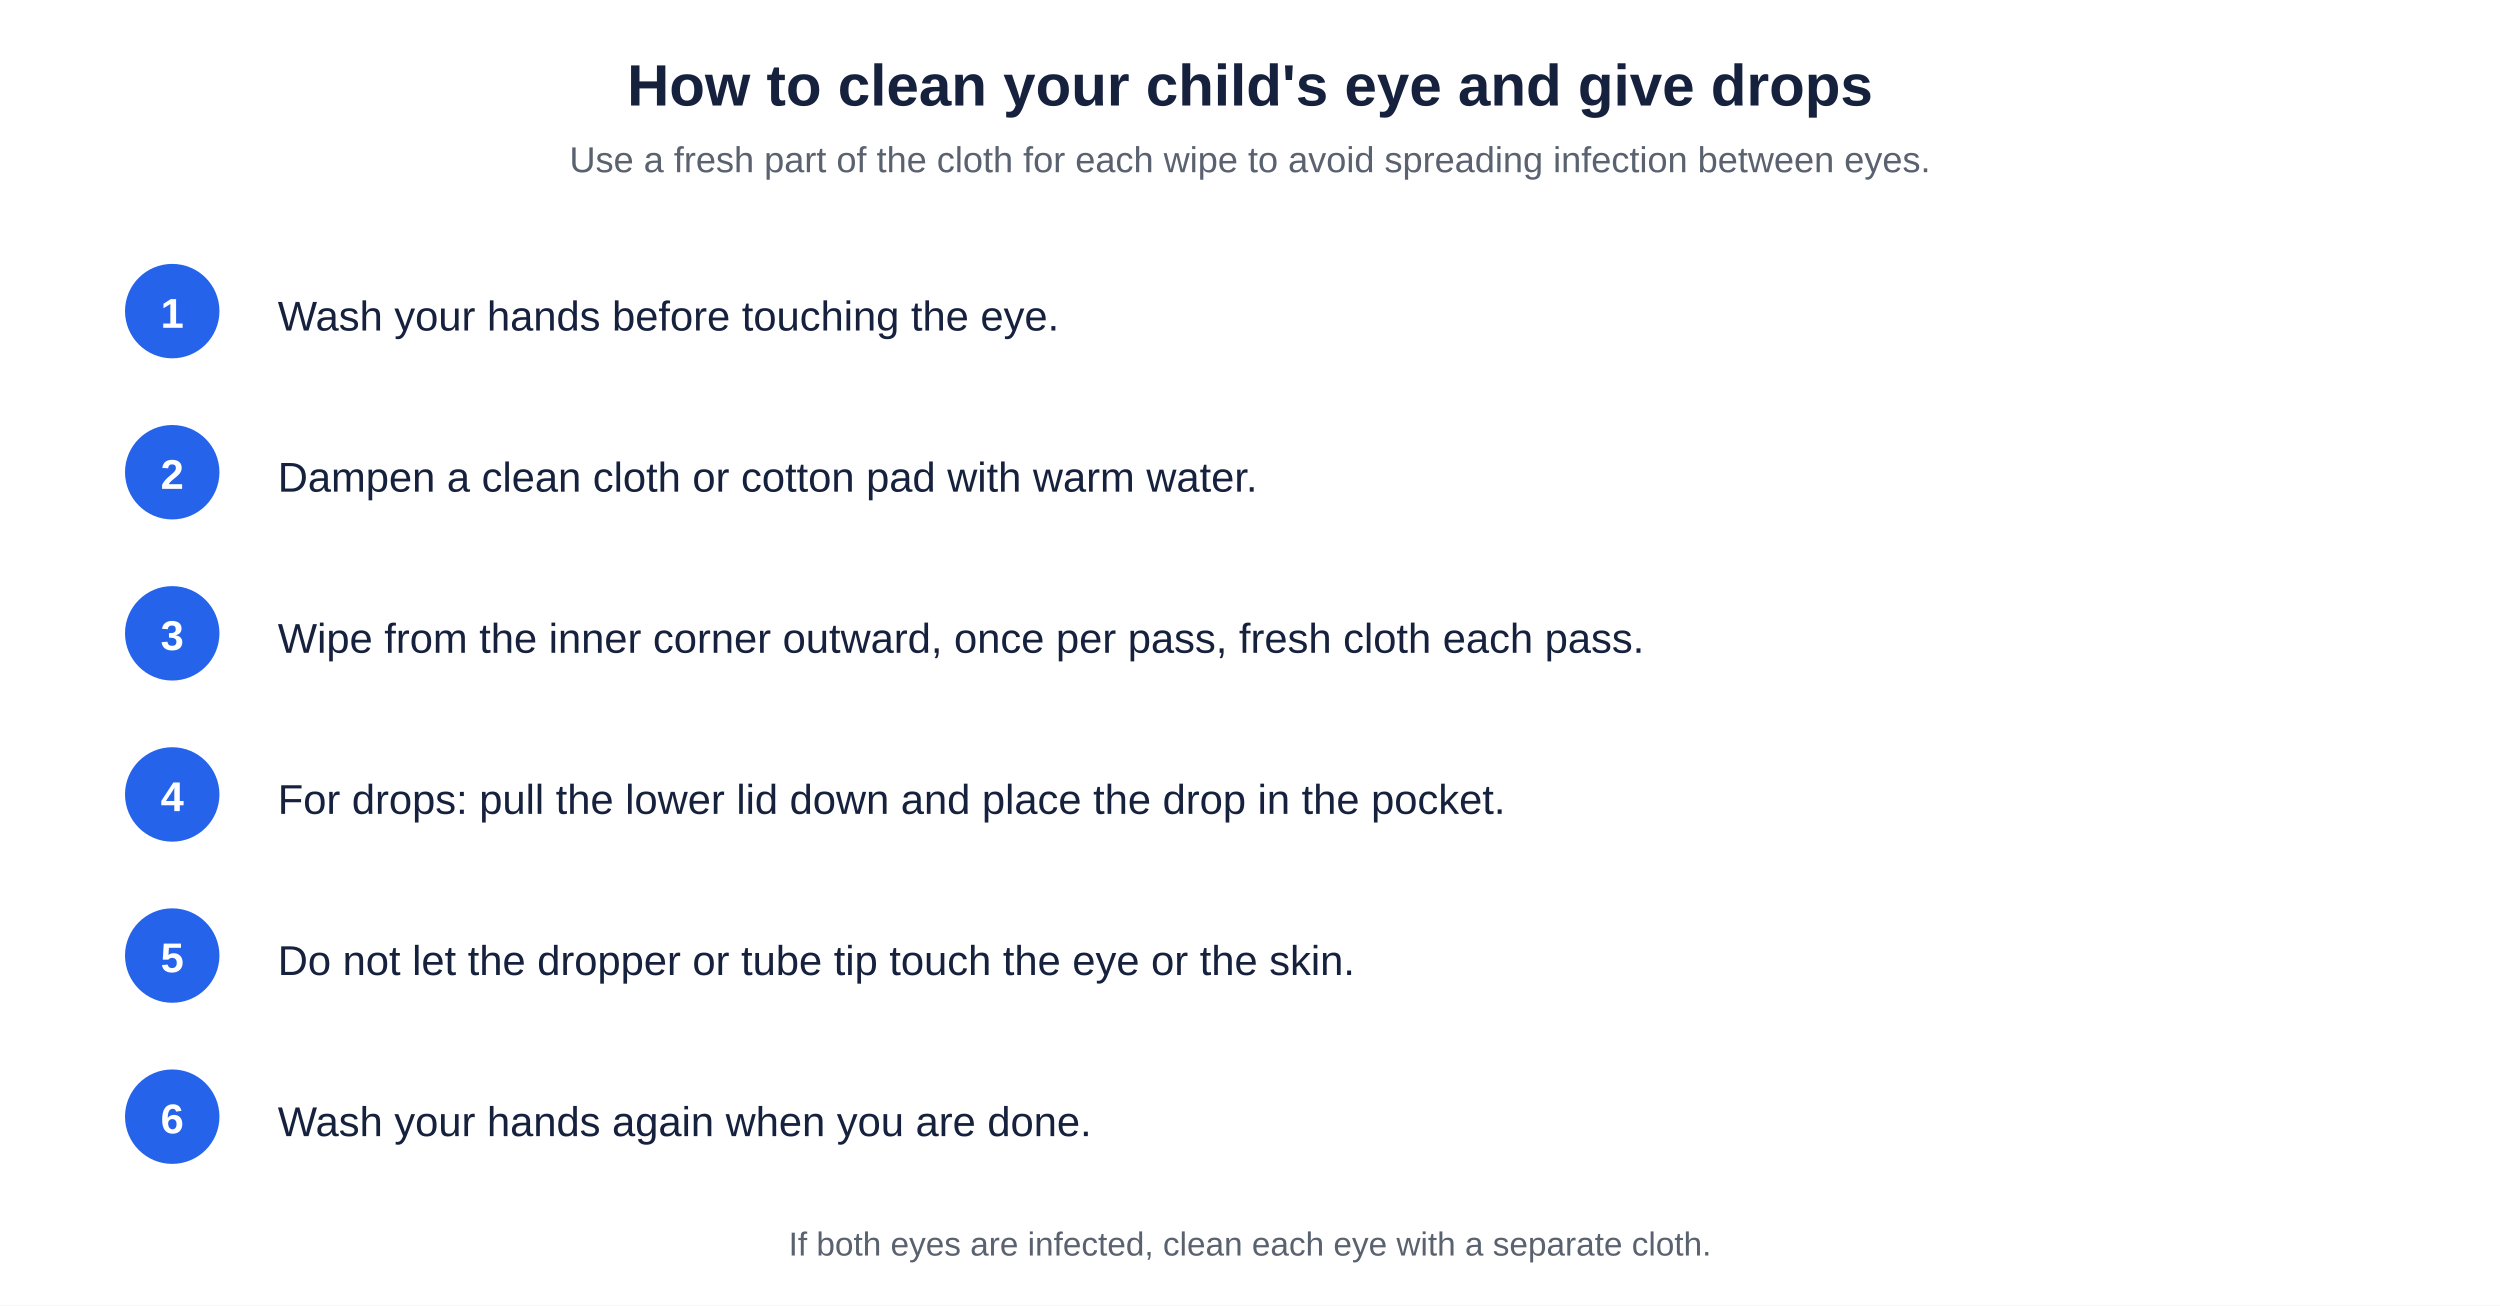
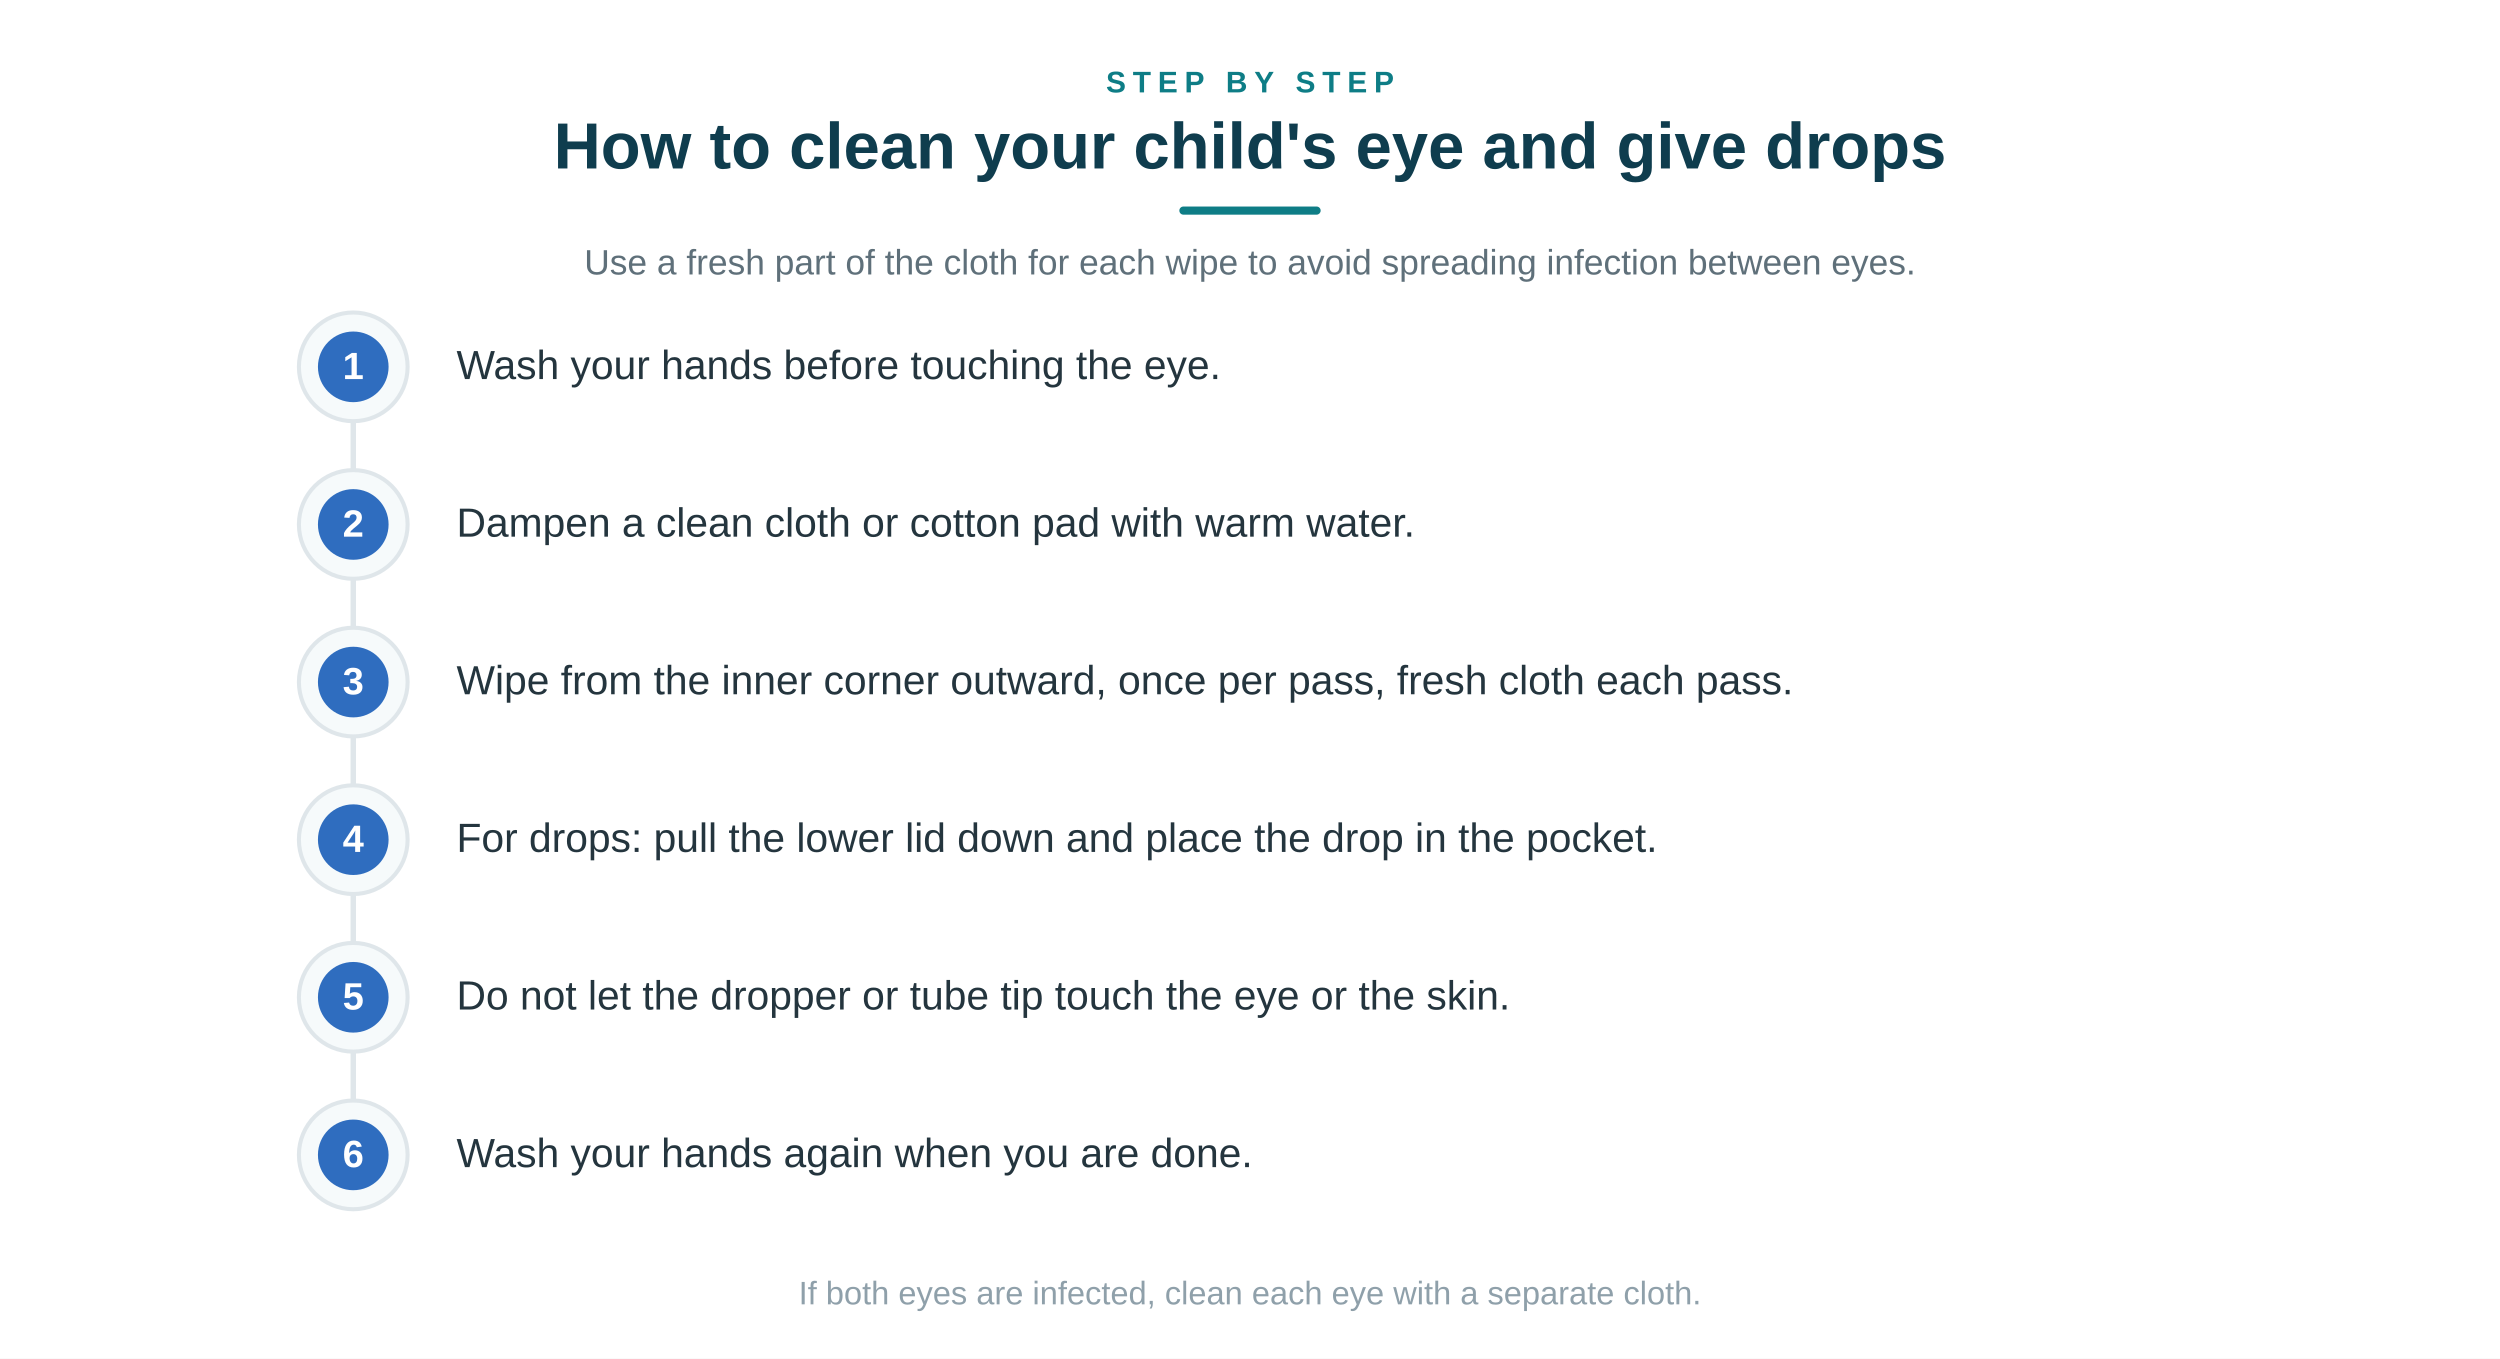
- <svg xmlns="http://www.w3.org/2000/svg" viewBox="0 0 900 470" role="img" aria-labelledby="ec-title ec-desc" font-family="-apple-system, 'Segoe UI', Arial, sans-serif">
-   <rect width="900" height="470" fill="#ffffff" />
-   <text x="450" y="38" text-anchor="middle" font-size="21" font-weight="700" fill="#16213e">How to clean your child's eye and give drops</text>
-   <text x="450" y="62" text-anchor="middle" font-size="13" fill="#5a6270">Use a fresh part of the cloth for each wipe to avoid spreading infection between eyes.</text>
-   <g>
-     <circle cx="62" cy="112" r="17" fill="#2563eb" />
-     <text x="62" y="118" text-anchor="middle" font-size="15" font-weight="700" fill="#ffffff">1</text>
-     <text x="100" y="119" font-size="15" fill="#16213e">Wash your hands before touching the eye.</text>
-   </g>
-   <g>
-     <circle cx="62" cy="170" r="17" fill="#2563eb" />
-     <text x="62" y="176" text-anchor="middle" font-size="15" font-weight="700" fill="#ffffff">2</text>
-     <text x="100" y="177" font-size="15" fill="#16213e">Dampen a clean cloth or cotton pad with warm water.</text>
-   </g>
-   <g>
-     <circle cx="62" cy="228" r="17" fill="#2563eb" />
-     <text x="62" y="234" text-anchor="middle" font-size="15" font-weight="700" fill="#ffffff">3</text>
-     <text x="100" y="235" font-size="15" fill="#16213e">Wipe from the inner corner outward, once per pass, fresh cloth each pass.</text>
-   </g>
-   <g>
-     <circle cx="62" cy="286" r="17" fill="#2563eb" />
-     <text x="62" y="292" text-anchor="middle" font-size="15" font-weight="700" fill="#ffffff">4</text>
-     <text x="100" y="293" font-size="15" fill="#16213e">For drops: pull the lower lid down and place the drop in the pocket.</text>
-   </g>
-   <g>
-     <circle cx="62" cy="344" r="17" fill="#2563eb" />
-     <text x="62" y="350" text-anchor="middle" font-size="15" font-weight="700" fill="#ffffff">5</text>
-     <text x="100" y="351" font-size="15" fill="#16213e">Do not let the dropper or tube tip touch the eye or the skin.</text>
-   </g>
-   <g>
-     <circle cx="62" cy="402" r="17" fill="#2563eb" />
-     <text x="62" y="408" text-anchor="middle" font-size="15" font-weight="700" fill="#ffffff">6</text>
-     <text x="100" y="409" font-size="15" fill="#16213e">Wash your hands again when you are done.</text>
-   </g>
-   <text x="450" y="452" text-anchor="middle" font-size="12" fill="#5a6270">If both eyes are infected, clean each eye with a separate cloth.</text>
+ <svg xmlns="http://www.w3.org/2000/svg" viewBox="0 0 920 500" role="img" aria-labelledby="ec-t ec-d" font-family="-apple-system, 'Segoe UI', 'Helvetica Neue', Arial, sans-serif">
+   <rect width="920" height="500" fill="#ffffff" />
+   <text x="460.0" y="34" text-anchor="middle" font-size="11" font-weight="700" letter-spacing="2.5" fill="#0e7d86">STEP BY STEP</text>
+   <text x="460.0" y="62" text-anchor="middle" font-size="24" font-weight="700" fill="#0f3d4e">How to clean your child's eye and give drops</text>
+   <rect x="434.0" y="76" width="52" height="3" rx="1.5" fill="#0e7d86" />
+   <text x="460.0" y="101" text-anchor="middle" font-size="13" fill="#5f707a">Use a fresh part of the cloth for each wipe to avoid spreading infection between eyes.</text>
+   <line x1="130" y1="129" x2="130" y2="431" stroke="#dfe6ea" stroke-width="2" />
+   <circle cx="130" cy="135" r="20" fill="#f6fafb" stroke="#dfe6ea" stroke-width="1.5" />
+   <circle cx="130" cy="135" r="13" fill="#2f6dbf" />
+   <text x="130" y="139.5" text-anchor="middle" font-size="14" font-weight="700" fill="#ffffff">1</text>
+   <text x="168" y="139.5" font-size="15" fill="#24353e">Wash your hands before touching the eye.</text>
+   <circle cx="130" cy="193" r="20" fill="#f6fafb" stroke="#dfe6ea" stroke-width="1.5" />
+   <circle cx="130" cy="193" r="13" fill="#2f6dbf" />
+   <text x="130" y="197.5" text-anchor="middle" font-size="14" font-weight="700" fill="#ffffff">2</text>
+   <text x="168" y="197.5" font-size="15" fill="#24353e">Dampen a clean cloth or cotton pad with warm water.</text>
+   <circle cx="130" cy="251" r="20" fill="#f6fafb" stroke="#dfe6ea" stroke-width="1.5" />
+   <circle cx="130" cy="251" r="13" fill="#2f6dbf" />
+   <text x="130" y="255.5" text-anchor="middle" font-size="14" font-weight="700" fill="#ffffff">3</text>
+   <text x="168" y="255.5" font-size="15" fill="#24353e">Wipe from the inner corner outward, once per pass, fresh cloth each pass.</text>
+   <circle cx="130" cy="309" r="20" fill="#f6fafb" stroke="#dfe6ea" stroke-width="1.5" />
+   <circle cx="130" cy="309" r="13" fill="#2f6dbf" />
+   <text x="130" y="313.5" text-anchor="middle" font-size="14" font-weight="700" fill="#ffffff">4</text>
+   <text x="168" y="313.5" font-size="15" fill="#24353e">For drops: pull the lower lid down and place the drop in the pocket.</text>
+   <circle cx="130" cy="367" r="20" fill="#f6fafb" stroke="#dfe6ea" stroke-width="1.5" />
+   <circle cx="130" cy="367" r="13" fill="#2f6dbf" />
+   <text x="130" y="371.5" text-anchor="middle" font-size="14" font-weight="700" fill="#ffffff">5</text>
+   <text x="168" y="371.5" font-size="15" fill="#24353e">Do not let the dropper or tube tip touch the eye or the skin.</text>
+   <circle cx="130" cy="425" r="20" fill="#f6fafb" stroke="#dfe6ea" stroke-width="1.5" />
+   <circle cx="130" cy="425" r="13" fill="#2f6dbf" />
+   <text x="130" y="429.5" text-anchor="middle" font-size="14" font-weight="700" fill="#ffffff">6</text>
+   <text x="168" y="429.5" font-size="15" fill="#24353e">Wash your hands again when you are done.</text>
+   <text x="460.0" y="480" text-anchor="middle" font-size="12" fill="#8fa0aa">If both eyes are infected, clean each eye with a separate cloth.</text>
</svg>
